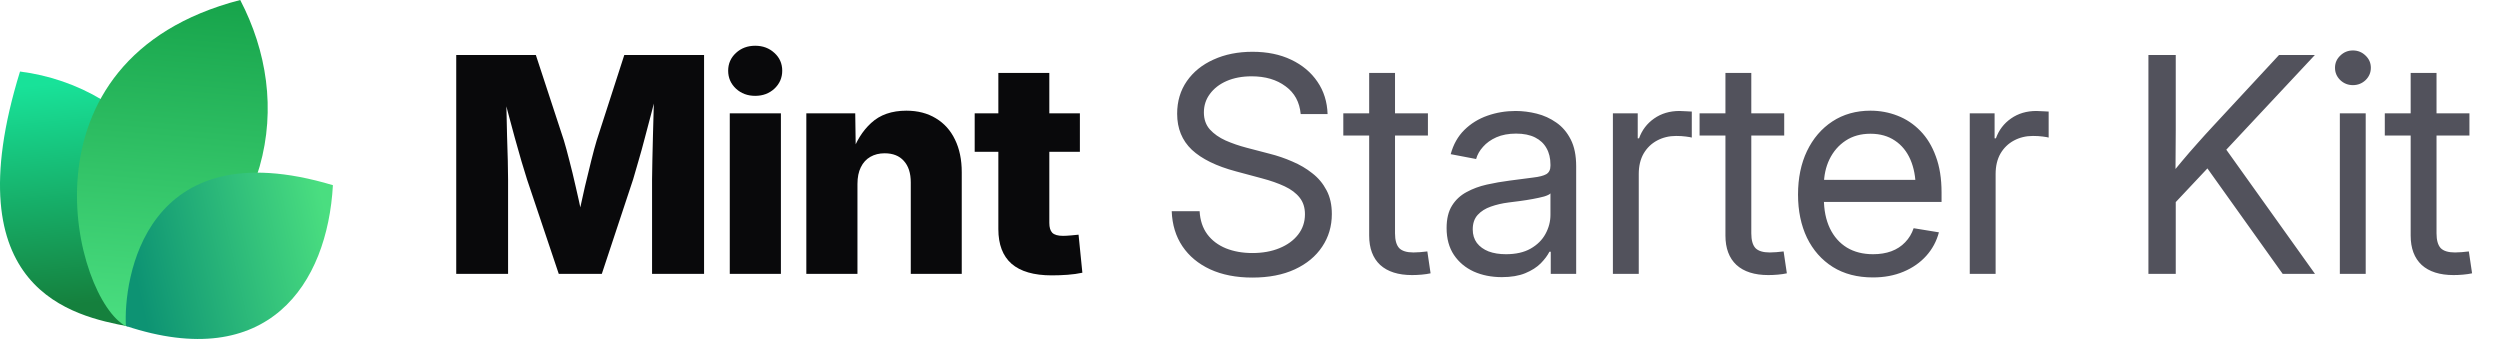
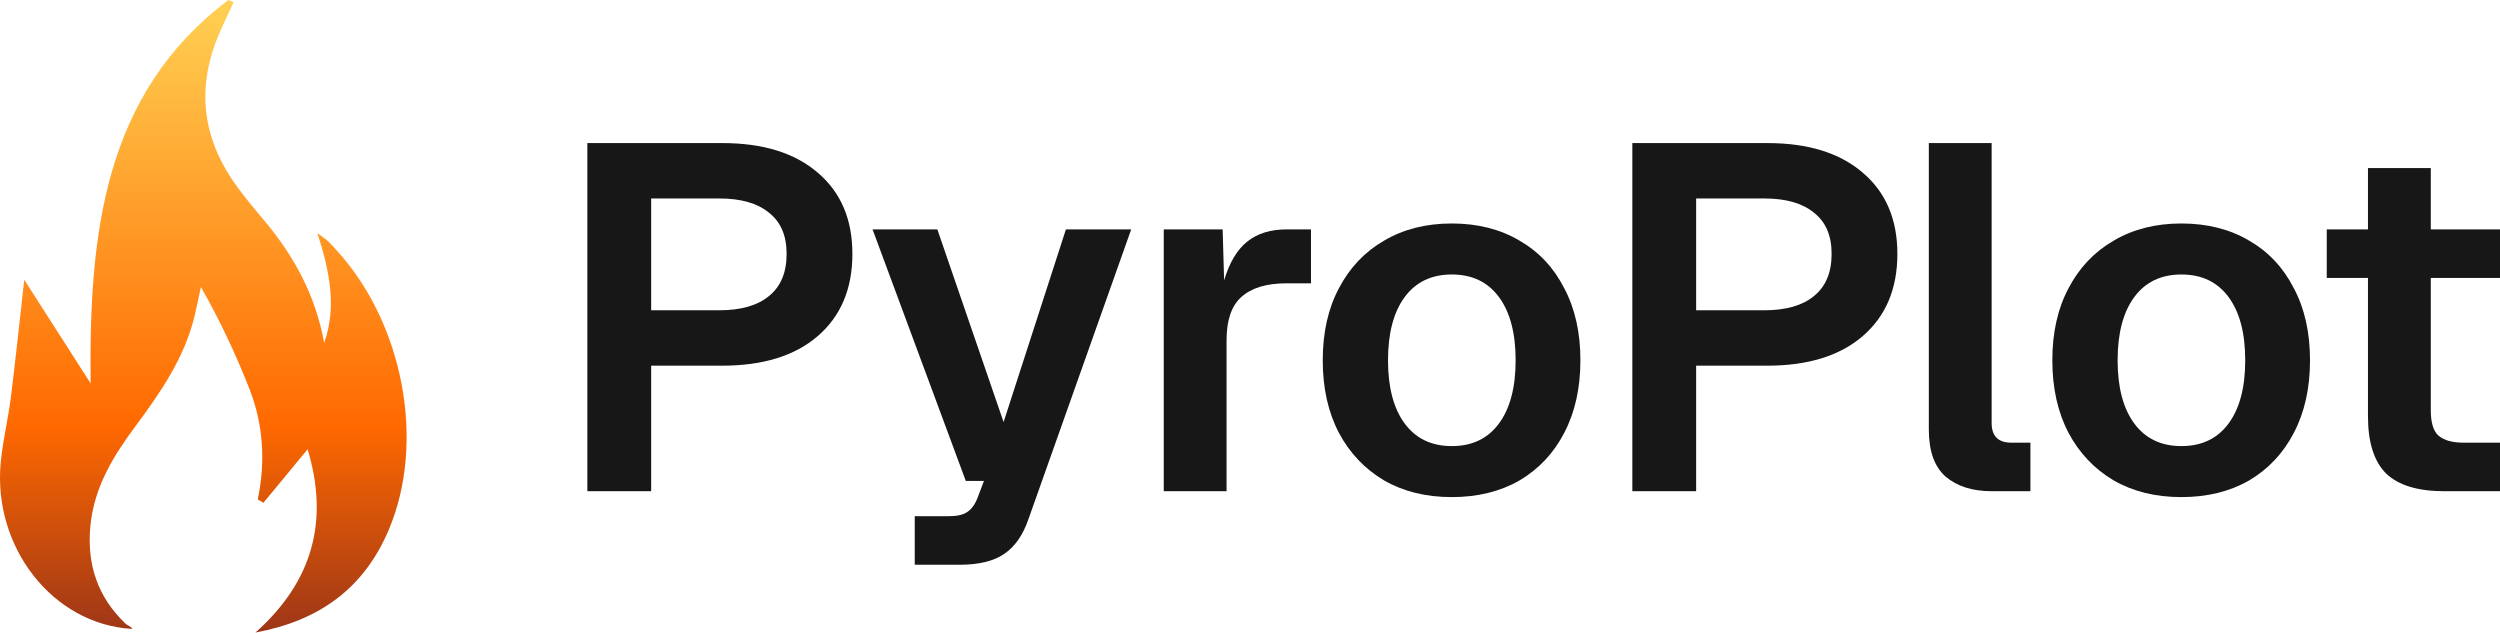
- <svg xmlns="http://www.w3.org/2000/svg" width="177" height="24" viewBox="0 0 177 24" fill="none">
-   <path d="M9.061 23.108C5.268 22.377 -3.391 20.627 1.417 5.064C9.634 6.099 16.973 14.064 9.061 23.108Z" fill="url(#paint0_linear_17557_2020)" />
-   <path d="M8.919 23.094C5.276 21.222 0.784 4.209 17.007 0C20.757 7.193 19.621 16.545 8.919 23.094Z" fill="url(#paint1_linear_17557_2020)" />
-   <path d="M8.914 23.079C8.735 19.882 10.159 9.085 23.57 13.111C23.181 20.123 18.984 26.418 8.914 23.079Z" fill="url(#paint2_linear_17557_2020)" />
-   <path d="M32.301 19.392V3.894H37.938L39.925 9.948C40.036 10.315 40.164 10.787 40.31 11.362C40.462 11.938 40.611 12.552 40.757 13.204C40.91 13.855 41.048 14.483 41.173 15.086C41.305 15.682 41.412 16.192 41.495 16.615H40.695C40.771 16.192 40.871 15.682 40.996 15.086C41.128 14.49 41.267 13.866 41.412 13.214C41.565 12.562 41.714 11.948 41.86 11.373C42.005 10.79 42.133 10.315 42.244 9.948L44.2 3.894H49.848V19.392H46.166V12.704C46.166 12.357 46.173 11.917 46.187 11.383C46.2 10.849 46.214 10.27 46.228 9.646C46.249 9.022 46.266 8.391 46.28 7.753C46.301 7.115 46.311 6.519 46.311 5.964H46.623C46.485 6.561 46.332 7.181 46.166 7.826C45.999 8.471 45.833 9.102 45.666 9.719C45.507 10.336 45.351 10.901 45.198 11.414C45.053 11.928 44.928 12.357 44.824 12.704L42.608 19.392H39.561L37.314 12.704C37.203 12.357 37.072 11.928 36.919 11.414C36.773 10.901 36.614 10.34 36.441 9.729C36.274 9.112 36.104 8.481 35.931 7.836C35.764 7.192 35.608 6.567 35.463 5.964H35.827C35.834 6.512 35.844 7.105 35.858 7.743C35.872 8.374 35.886 9.005 35.9 9.636C35.92 10.26 35.938 10.839 35.952 11.373C35.965 11.907 35.972 12.351 35.972 12.704V19.392H32.301ZM51.668 19.392V8.024H55.288V19.392H51.668ZM53.468 6.786C52.927 6.786 52.473 6.616 52.105 6.276C51.738 5.93 51.554 5.507 51.554 5.007C51.554 4.508 51.738 4.088 52.105 3.749C52.473 3.409 52.927 3.239 53.468 3.239C54.009 3.239 54.463 3.409 54.83 3.749C55.198 4.082 55.382 4.501 55.382 5.007C55.382 5.507 55.198 5.93 54.83 6.276C54.463 6.616 54.009 6.786 53.468 6.786ZM60.708 13.027V19.392H57.088V8.024H60.551L60.593 10.967H60.281C60.593 10.024 61.061 9.268 61.685 8.7C62.309 8.124 63.138 7.836 64.171 7.836C64.975 7.836 65.672 8.017 66.262 8.377C66.851 8.731 67.302 9.234 67.614 9.885C67.933 10.537 68.092 11.307 68.092 12.194V19.392H64.483V12.912C64.483 12.26 64.32 11.754 63.994 11.394C63.675 11.033 63.221 10.853 62.632 10.853C62.25 10.853 61.914 10.936 61.623 11.102C61.332 11.269 61.106 11.515 60.947 11.841C60.787 12.16 60.708 12.555 60.708 13.027ZM76.456 8.024V10.749H69.008V8.024H76.456ZM70.683 5.163H74.292V15.783C74.292 16.102 74.361 16.334 74.5 16.48C74.646 16.625 74.899 16.698 75.259 16.698C75.405 16.698 75.596 16.688 75.831 16.667C76.074 16.646 76.251 16.629 76.362 16.615L76.632 19.309C76.313 19.378 75.963 19.427 75.582 19.455C75.207 19.482 74.836 19.496 74.469 19.496C73.2 19.496 72.25 19.222 71.619 18.674C70.995 18.127 70.683 17.308 70.683 16.22V5.163Z" fill="#09090B" />
-   <path d="M88.667 19.652C87.523 19.652 86.528 19.458 85.682 19.07C84.843 18.681 84.188 18.137 83.716 17.437C83.245 16.736 82.992 15.908 82.957 14.951H84.933C84.968 15.596 85.148 16.14 85.474 16.584C85.8 17.021 86.24 17.354 86.795 17.582C87.35 17.804 87.974 17.915 88.667 17.915C89.388 17.915 90.026 17.801 90.581 17.572C91.143 17.343 91.583 17.024 91.902 16.615C92.228 16.199 92.391 15.717 92.391 15.169C92.391 14.698 92.266 14.306 92.017 13.994C91.767 13.675 91.413 13.408 90.956 13.193C90.498 12.978 89.954 12.787 89.323 12.621L87.502 12.132C86.123 11.765 85.082 11.255 84.382 10.603C83.689 9.944 83.342 9.095 83.342 8.055C83.342 7.174 83.571 6.404 84.028 5.746C84.486 5.087 85.117 4.577 85.921 4.217C86.726 3.849 87.645 3.666 88.678 3.666C89.718 3.666 90.63 3.853 91.413 4.227C92.204 4.602 92.824 5.122 93.275 5.787C93.726 6.446 93.965 7.209 93.993 8.076H92.089C92.013 7.23 91.656 6.574 91.018 6.11C90.387 5.638 89.586 5.403 88.615 5.403C87.95 5.403 87.36 5.513 86.847 5.735C86.341 5.957 85.946 6.262 85.661 6.651C85.377 7.032 85.235 7.469 85.235 7.961C85.235 8.447 85.377 8.849 85.661 9.168C85.946 9.48 86.317 9.74 86.774 9.948C87.232 10.149 87.724 10.319 88.251 10.457L89.884 10.884C90.439 11.023 90.977 11.206 91.496 11.435C92.023 11.657 92.495 11.934 92.911 12.267C93.334 12.593 93.67 12.995 93.92 13.474C94.17 13.945 94.294 14.504 94.294 15.149C94.294 16.015 94.066 16.788 93.608 17.468C93.157 18.148 92.512 18.681 91.673 19.07C90.834 19.458 89.832 19.652 88.667 19.652ZM101.097 8.024V9.594H95.106V8.024H101.097ZM96.937 5.163H98.767V16.521C98.767 17 98.865 17.347 99.059 17.562C99.26 17.77 99.6 17.874 100.078 17.874C100.21 17.874 100.366 17.867 100.546 17.853C100.733 17.832 100.903 17.815 101.056 17.801L101.285 19.351C101.097 19.392 100.886 19.423 100.65 19.444C100.414 19.465 100.189 19.475 99.974 19.475C98.996 19.475 98.244 19.236 97.717 18.758C97.197 18.272 96.937 17.579 96.937 16.677V5.163ZM106.33 19.621C105.595 19.621 104.932 19.489 104.343 19.226C103.754 18.955 103.285 18.564 102.939 18.05C102.592 17.53 102.419 16.896 102.419 16.147C102.419 15.495 102.547 14.965 102.804 14.556C103.06 14.146 103.403 13.828 103.833 13.599C104.263 13.363 104.742 13.186 105.269 13.068C105.796 12.95 106.333 12.857 106.881 12.787C107.574 12.69 108.132 12.617 108.555 12.569C108.978 12.52 109.287 12.441 109.481 12.33C109.675 12.212 109.772 12.014 109.772 11.737V11.654C109.772 11.203 109.679 10.815 109.492 10.489C109.311 10.163 109.041 9.91 108.68 9.729C108.32 9.549 107.872 9.459 107.338 9.459C106.805 9.459 106.34 9.546 105.945 9.719C105.556 9.892 105.241 10.118 104.998 10.395C104.755 10.665 104.593 10.953 104.509 11.258L102.71 10.915C102.897 10.222 103.22 9.65 103.677 9.199C104.135 8.748 104.679 8.412 105.31 8.19C105.941 7.968 106.607 7.857 107.307 7.857C107.8 7.857 108.295 7.92 108.795 8.044C109.301 8.169 109.765 8.381 110.188 8.679C110.611 8.97 110.951 9.369 111.208 9.875C111.464 10.374 111.593 11.005 111.593 11.768V19.392H109.793V17.822H109.7C109.568 18.085 109.363 18.359 109.086 18.643C108.809 18.921 108.444 19.153 107.994 19.34C107.543 19.527 106.988 19.621 106.33 19.621ZM106.621 17.998C107.321 17.998 107.904 17.867 108.368 17.603C108.84 17.333 109.19 16.986 109.419 16.563C109.654 16.133 109.772 15.682 109.772 15.211V13.692C109.703 13.769 109.554 13.841 109.325 13.911C109.096 13.973 108.829 14.032 108.524 14.088C108.226 14.143 107.921 14.192 107.609 14.233C107.304 14.275 107.033 14.309 106.798 14.337C106.354 14.393 105.938 14.49 105.549 14.628C105.168 14.76 104.86 14.954 104.624 15.211C104.388 15.467 104.27 15.811 104.27 16.241C104.27 16.615 104.367 16.934 104.561 17.198C104.762 17.461 105.04 17.662 105.393 17.801C105.747 17.933 106.156 17.998 106.621 17.998ZM114.193 19.392V8.024H115.951V9.792H116.045C116.253 9.209 116.61 8.741 117.116 8.388C117.622 8.034 118.219 7.857 118.905 7.857C119.058 7.857 119.217 7.864 119.384 7.878C119.55 7.885 119.682 7.892 119.779 7.899V9.74C119.716 9.719 119.578 9.695 119.363 9.667C119.155 9.639 118.922 9.625 118.666 9.625C118.174 9.625 117.726 9.733 117.324 9.948C116.922 10.163 116.603 10.471 116.367 10.874C116.138 11.276 116.024 11.758 116.024 12.319V19.392H114.193ZM126.322 8.024V9.594H120.33V8.024H126.322ZM122.161 5.163H123.992V16.521C123.992 17 124.089 17.347 124.283 17.562C124.484 17.77 124.824 17.874 125.302 17.874C125.434 17.874 125.59 17.867 125.77 17.853C125.958 17.832 126.127 17.815 126.28 17.801L126.509 19.351C126.322 19.392 126.11 19.423 125.874 19.444C125.639 19.465 125.413 19.475 125.198 19.475C124.221 19.475 123.468 19.236 122.941 18.758C122.421 18.272 122.161 17.579 122.161 16.677V5.163ZM132.604 19.642C131.502 19.642 130.555 19.396 129.765 18.903C128.974 18.404 128.364 17.714 127.934 16.834C127.511 15.946 127.3 14.927 127.3 13.775C127.3 12.611 127.511 11.584 127.934 10.697C128.364 9.802 128.964 9.102 129.734 8.596C130.51 8.089 131.408 7.836 132.428 7.836C133.1 7.836 133.738 7.954 134.341 8.19C134.952 8.426 135.489 8.783 135.954 9.261C136.425 9.74 136.793 10.343 137.056 11.071C137.327 11.792 137.462 12.645 137.462 13.63V14.296H128.433V12.735H136.463L135.631 13.297C135.631 12.541 135.506 11.876 135.257 11.3C135.007 10.725 134.643 10.277 134.165 9.958C133.686 9.632 133.107 9.469 132.428 9.469C131.748 9.469 131.162 9.632 130.67 9.958C130.177 10.284 129.796 10.725 129.526 11.279C129.262 11.827 129.13 12.441 129.13 13.12V14.046C129.13 14.864 129.273 15.572 129.557 16.168C129.841 16.757 130.243 17.211 130.763 17.53C131.283 17.842 131.901 17.998 132.615 17.998C133.093 17.998 133.523 17.929 133.905 17.79C134.293 17.645 134.619 17.433 134.882 17.156C135.153 16.879 135.354 16.546 135.486 16.157L137.275 16.449C137.108 17.08 136.81 17.634 136.38 18.113C135.95 18.591 135.413 18.966 134.768 19.236C134.123 19.507 133.402 19.642 132.604 19.642ZM139.459 19.392V8.024H141.217V9.792H141.311C141.519 9.209 141.876 8.741 142.382 8.388C142.888 8.034 143.485 7.857 144.171 7.857C144.324 7.857 144.483 7.864 144.649 7.878C144.816 7.885 144.948 7.892 145.045 7.899V9.74C144.982 9.719 144.844 9.695 144.629 9.667C144.421 9.639 144.188 9.625 143.932 9.625C143.439 9.625 142.992 9.733 142.59 9.948C142.188 10.163 141.869 10.471 141.633 10.874C141.404 11.276 141.29 11.758 141.29 12.319V19.392H139.459ZM153.429 14.961V12.715C153.783 12.257 154.136 11.82 154.49 11.404C154.844 10.981 155.204 10.565 155.572 10.156C155.939 9.74 156.314 9.327 156.695 8.918L161.355 3.894H163.893L157.277 10.967H157.184L153.429 14.961ZM152.108 19.392V3.894H154.043V9.241L154.022 12.559L154.043 13.505V19.392H152.108ZM161.615 19.392L155.967 11.477L157.173 9.969L163.903 19.392H161.615ZM165.661 19.392V8.024H167.492V19.392H165.661ZM166.587 6.027C166.24 6.027 165.942 5.909 165.692 5.673C165.443 5.43 165.318 5.139 165.318 4.799C165.318 4.459 165.443 4.172 165.692 3.936C165.942 3.693 166.24 3.572 166.587 3.572C166.934 3.572 167.232 3.693 167.482 3.936C167.731 4.172 167.856 4.459 167.856 4.799C167.856 5.139 167.731 5.43 167.482 5.673C167.232 5.909 166.934 6.027 166.587 6.027ZM174.836 8.024V9.594H168.844V8.024H174.836ZM170.675 5.163H172.506V16.521C172.506 17 172.603 17.347 172.797 17.562C172.998 17.77 173.338 17.874 173.816 17.874C173.948 17.874 174.104 17.867 174.284 17.853C174.472 17.832 174.641 17.815 174.794 17.801L175.023 19.351C174.836 19.392 174.624 19.423 174.388 19.444C174.153 19.465 173.927 19.475 173.712 19.475C172.735 19.475 171.982 19.236 171.455 18.758C170.935 18.272 170.675 17.579 170.675 16.677V5.163Z" fill="#52525C" />
+ <svg xmlns="http://www.w3.org/2000/svg" width="166" height="42" viewBox="0 0 166 42" fill="none">
+   <path d="M25.829 35.145C24.175 39.074 21.197 41.216 16.963 42C20.812 38.573 21.839 34.526 20.426 29.832C19.443 31.022 18.466 32.203 17.49 33.386C17.365 33.314 17.242 33.239 17.117 33.166C17.637 30.648 17.488 28.177 16.565 25.83C15.658 23.52 14.605 21.276 13.339 19.056C13.206 19.672 13.085 20.292 12.939 20.904C12.268 23.739 10.678 26.03 9.011 28.278C7.556 30.24 6.271 32.283 6.008 34.865C5.743 37.475 6.493 39.654 8.335 41.411C8.474 41.544 8.699 41.577 8.786 41.761C3.482 41.467 -0.506 36.299 0.052 30.666C0.194 29.237 0.539 27.831 0.719 26.404C1.042 23.825 1.311 21.236 1.61 18.573C3.016 20.768 4.46 23.024 6.017 25.456C5.908 15.521 6.888 6.244 15.159 0C15.277 0.051 15.395 0.1 15.512 0.151C15.158 0.928 14.773 1.694 14.451 2.485C12.986 6.087 13.532 9.405 15.784 12.454C16.337 13.202 16.93 13.915 17.528 14.624C19.514 16.979 20.96 19.619 21.524 22.773C22.378 20.352 21.884 18.018 21.078 15.479C21.436 15.751 21.637 15.88 21.81 16.04C22.014 16.232 22.196 16.449 22.385 16.657C26.783 21.506 28.273 29.334 25.827 35.145L25.829 35.145Z" fill="url(#paint0_linear_99_42)" />
+   <path d="M39 32.616V9.5H47.962C50.656 9.5 52.764 10.151 54.285 11.454C55.827 12.756 56.599 14.557 56.599 16.858C56.599 19.181 55.827 21.004 54.285 22.328C52.764 23.63 50.656 24.281 47.962 24.281H43.237V32.616H39ZM43.237 20.602H47.767C49.201 20.602 50.298 20.288 51.058 19.658C51.84 19.029 52.231 18.095 52.231 16.858C52.231 15.643 51.84 14.731 51.058 14.123C50.298 13.494 49.201 13.179 47.767 13.179H43.237V20.602Z" fill="#171717" />
+   <path d="M60.739 37.5V34.277H62.956C63.52 34.277 63.933 34.19 64.194 34.016C64.477 33.843 64.705 33.55 64.879 33.137L65.335 31.933H64.129L57.937 15.23H62.239L66.638 28.026L70.777 15.23H75.112L68.3 34.44C67.931 35.525 67.388 36.306 66.671 36.784C65.976 37.261 64.987 37.5 63.705 37.5H60.739Z" fill="#171717" />
+   <path d="M77.273 32.616V15.23H81.184L81.281 18.616C81.629 17.444 82.14 16.587 82.813 16.044C83.487 15.502 84.367 15.23 85.453 15.23H87.05V18.812H85.42C84.095 18.812 83.096 19.116 82.422 19.723C81.77 20.309 81.444 21.264 81.444 22.588V32.616H77.273Z" fill="#171717" />
+   <path d="M96.401 33.007C94.684 33.007 93.185 32.638 91.903 31.9C90.622 31.14 89.622 30.088 88.905 28.742C88.188 27.374 87.83 25.768 87.83 23.923C87.83 22.078 88.188 20.483 88.905 19.137C89.622 17.77 90.622 16.717 91.903 15.979C93.185 15.219 94.684 14.839 96.401 14.839C98.117 14.839 99.616 15.219 100.898 15.979C102.18 16.717 103.169 17.77 103.864 19.137C104.581 20.483 104.939 22.078 104.939 23.923C104.939 25.768 104.581 27.374 103.864 28.742C103.169 30.088 102.18 31.14 100.898 31.9C99.616 32.638 98.117 33.007 96.401 33.007ZM96.401 29.621C97.748 29.621 98.791 29.122 99.529 28.123C100.268 27.125 100.638 25.725 100.638 23.923C100.638 22.122 100.268 20.722 99.529 19.723C98.791 18.725 97.748 18.226 96.401 18.226C95.054 18.226 94.011 18.725 93.272 19.723C92.534 20.722 92.164 22.122 92.164 23.923C92.164 25.725 92.534 27.125 93.272 28.123C94.011 29.122 95.054 29.621 96.401 29.621Z" fill="#171717" />
+   <path d="M108.387 32.616V9.5H117.35C120.044 9.5 122.151 10.151 123.672 11.454C125.215 12.756 125.986 14.557 125.986 16.858C125.986 19.181 125.215 21.004 123.672 22.328C122.151 23.63 120.044 24.281 117.35 24.281H112.624V32.616H108.387ZM112.624 20.602H117.154C118.588 20.602 119.685 20.288 120.446 19.658C121.228 19.029 121.619 18.095 121.619 16.858C121.619 15.643 121.228 14.731 120.446 14.123C119.685 13.494 118.588 13.179 117.154 13.179H112.624V20.602Z" fill="#171717" />
+   <path d="M132.245 32.616C130.963 32.616 129.942 32.291 129.182 31.64C128.443 30.988 128.074 29.947 128.074 28.514V9.5H132.245V28.091C132.245 28.959 132.68 29.393 133.549 29.393H134.82V32.616H132.245Z" fill="#171717" />
+   <path d="M144.847 33.007C143.13 33.007 141.631 32.638 140.349 31.9C139.067 31.14 138.068 30.088 137.351 28.742C136.634 27.374 136.275 25.768 136.275 23.923C136.275 22.078 136.634 20.483 137.351 19.137C138.068 17.77 139.067 16.717 140.349 15.979C141.631 15.219 143.13 14.839 144.847 14.839C146.563 14.839 148.062 15.219 149.344 15.979C150.626 16.717 151.614 17.77 152.31 19.137C153.027 20.483 153.385 22.078 153.385 23.923C153.385 25.768 153.027 27.374 152.31 28.742C151.614 30.088 150.626 31.14 149.344 31.9C148.062 32.638 146.563 33.007 144.847 33.007ZM144.847 29.621C146.194 29.621 147.237 29.122 147.975 28.123C148.714 27.125 149.083 25.725 149.083 23.923C149.083 22.122 148.714 20.722 147.975 19.723C147.237 18.725 146.194 18.226 144.847 18.226C143.5 18.226 142.457 18.725 141.718 19.723C140.979 20.722 140.61 22.122 140.61 23.923C140.61 25.725 140.979 27.125 141.718 28.123C142.457 29.122 143.5 29.621 144.847 29.621Z" fill="#171717" />
+   <path d="M162.285 32.616C160.547 32.616 159.265 32.226 158.439 31.444C157.635 30.641 157.233 29.371 157.233 27.635V18.453H154.496V15.23H157.233V11.161H161.405V15.23H166V18.453H161.405V27.244C161.405 28.069 161.579 28.633 161.926 28.937C162.296 29.241 162.839 29.393 163.556 29.393H166V32.616H162.285Z" fill="#171717" />
  <defs>
-     <linearGradient id="paint0_linear_17557_2020" x1="3.776" y1="5.916" x2="5.232" y2="21.559" gradientUnits="userSpaceOnUse">
-       <stop stop-color="#18E299" />
-       <stop offset="1" stop-color="#15803D" />
-     </linearGradient>
-     <linearGradient id="paint1_linear_17557_2020" x1="12.171" y1="-0.718" x2="10.19" y2="22.983" gradientUnits="userSpaceOnUse">
-       <stop stop-color="#16A34A" />
-       <stop offset="1" stop-color="#4ADE80" />
-     </linearGradient>
-     <linearGradient id="paint2_linear_17557_2020" x1="23.133" y1="15.353" x2="9.338" y2="18.52" gradientUnits="userSpaceOnUse">
-       <stop stop-color="#4ADE80" />
-       <stop offset="1" stop-color="#0D9373" />
+     <linearGradient id="paint0_linear_99_42" x1="13.5" y1="0" x2="13.5" y2="42" gradientUnits="userSpaceOnUse">
+       <stop stop-color="#FFD153" />
+       <stop offset="0.672" stop-color="#FF6900" />
+       <stop offset="1" stop-color="#9D3617" />
    </linearGradient>
  </defs>
</svg>
